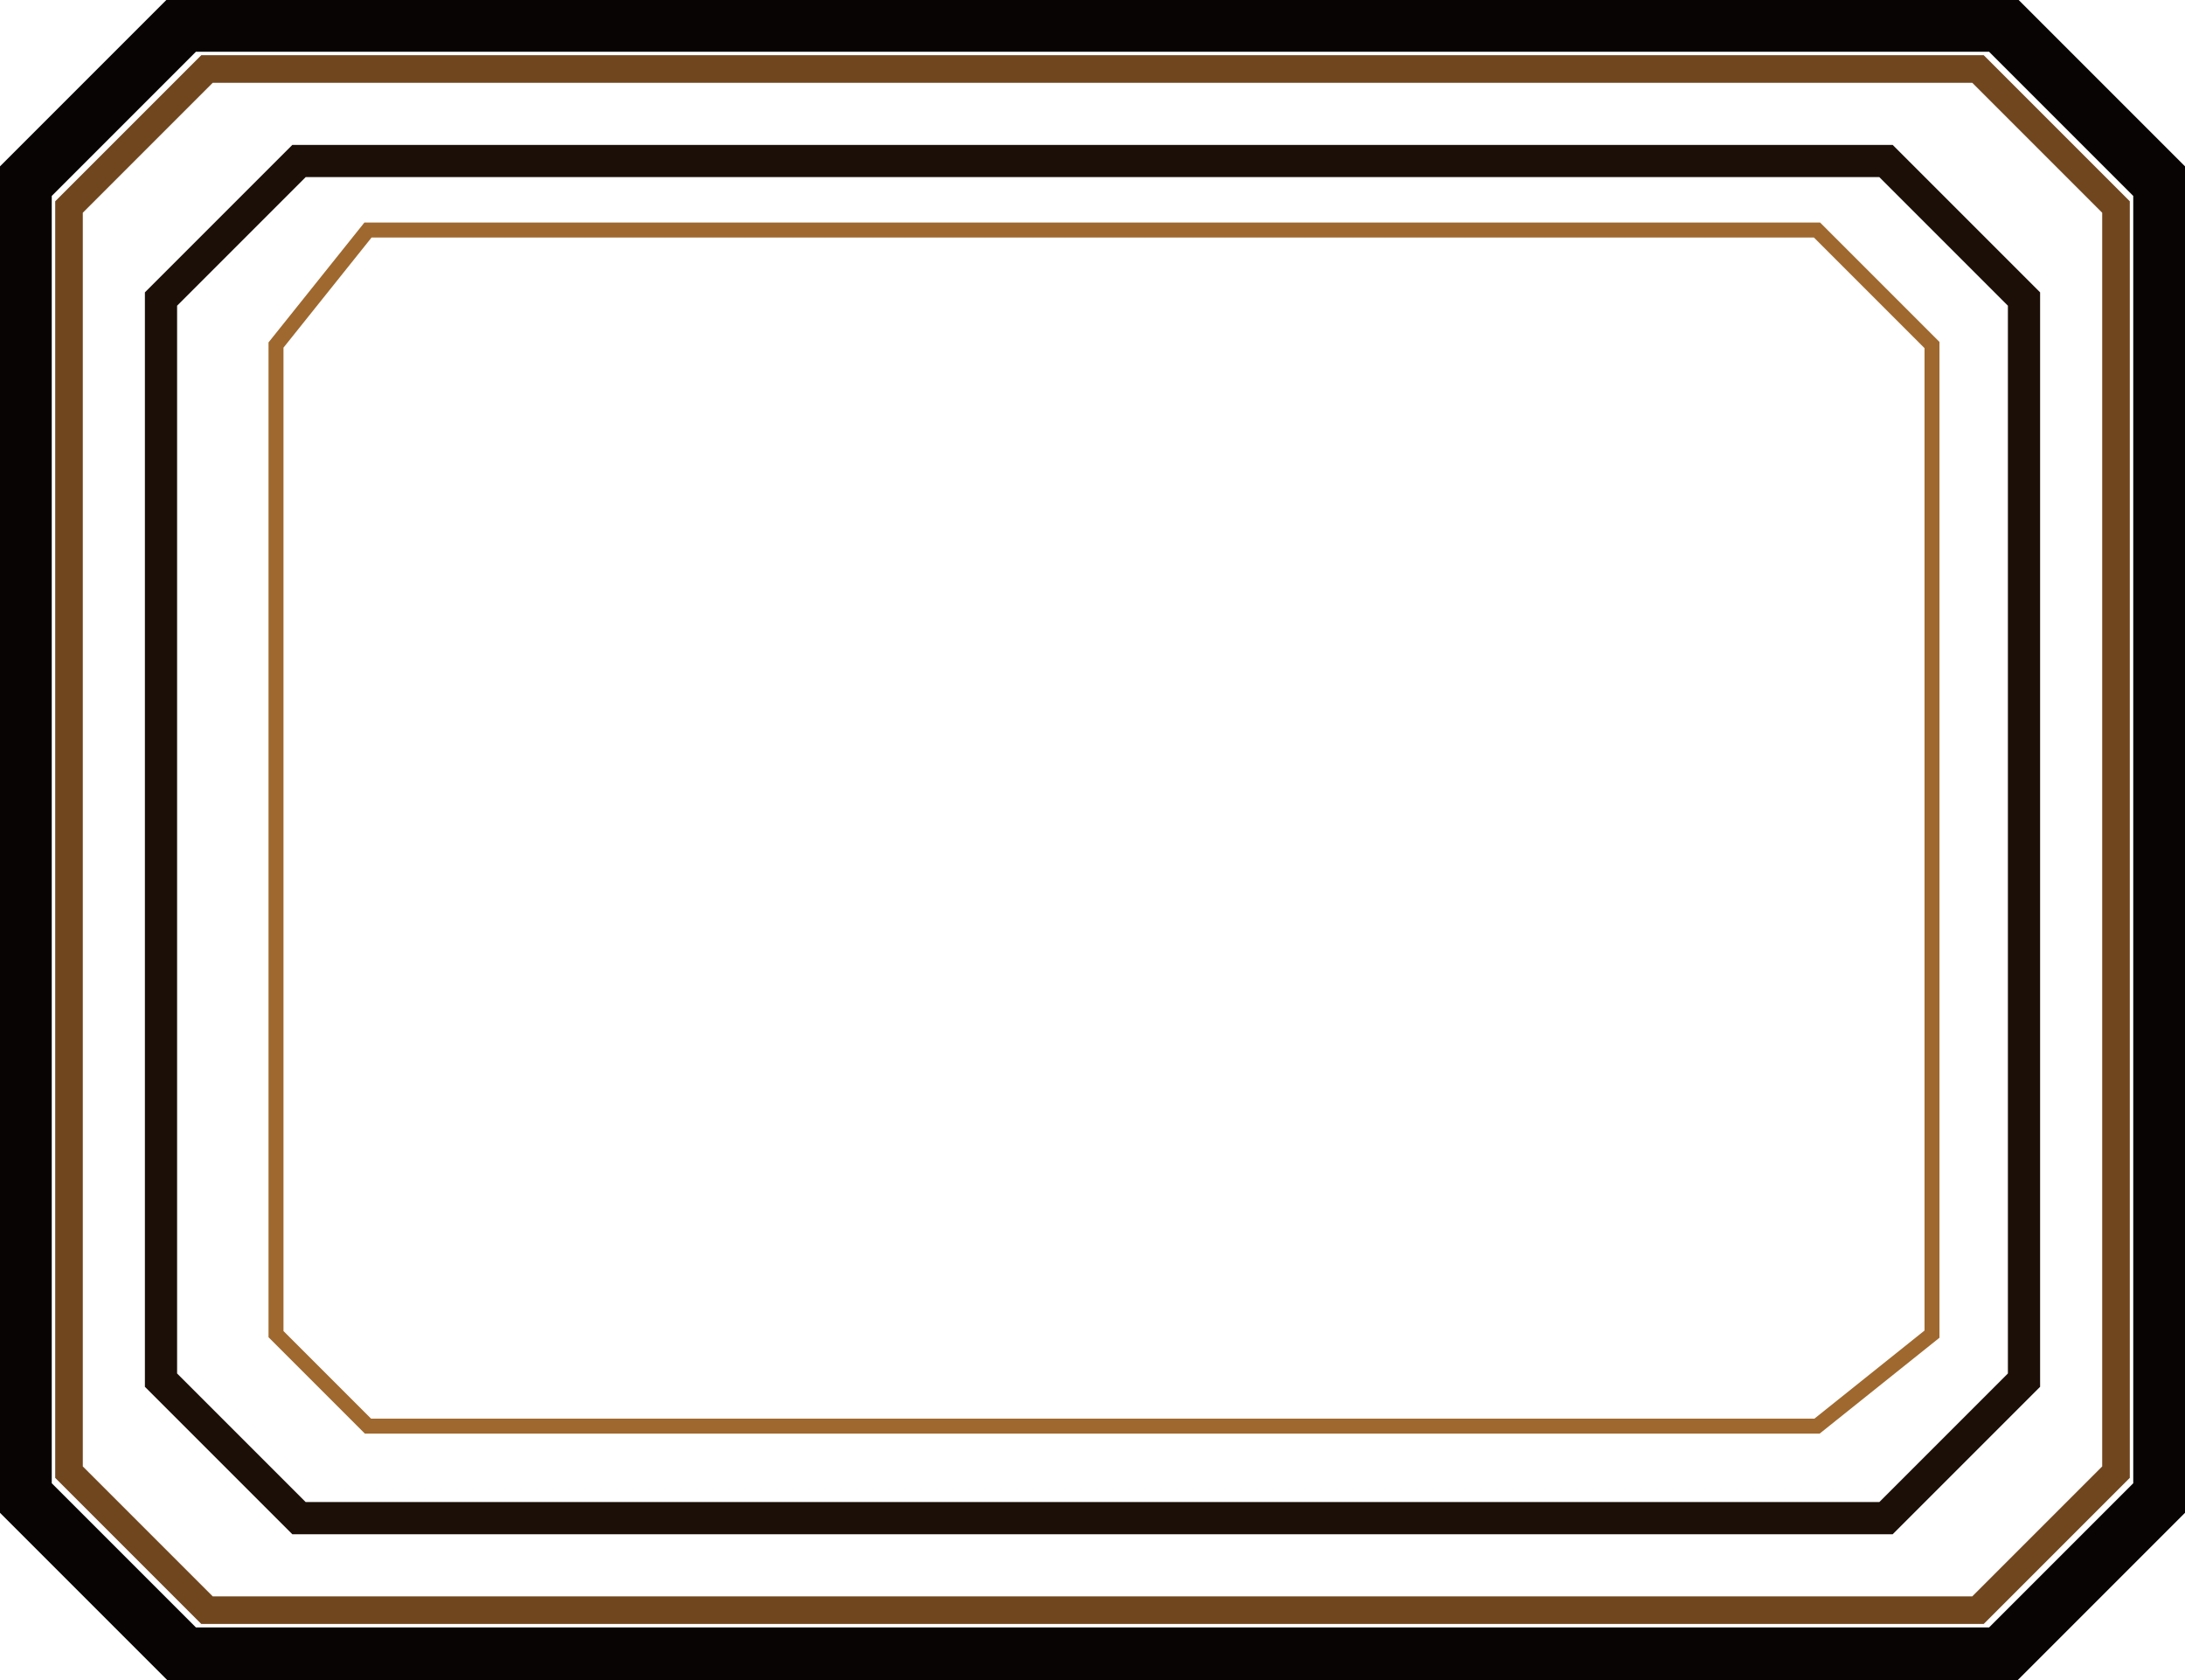
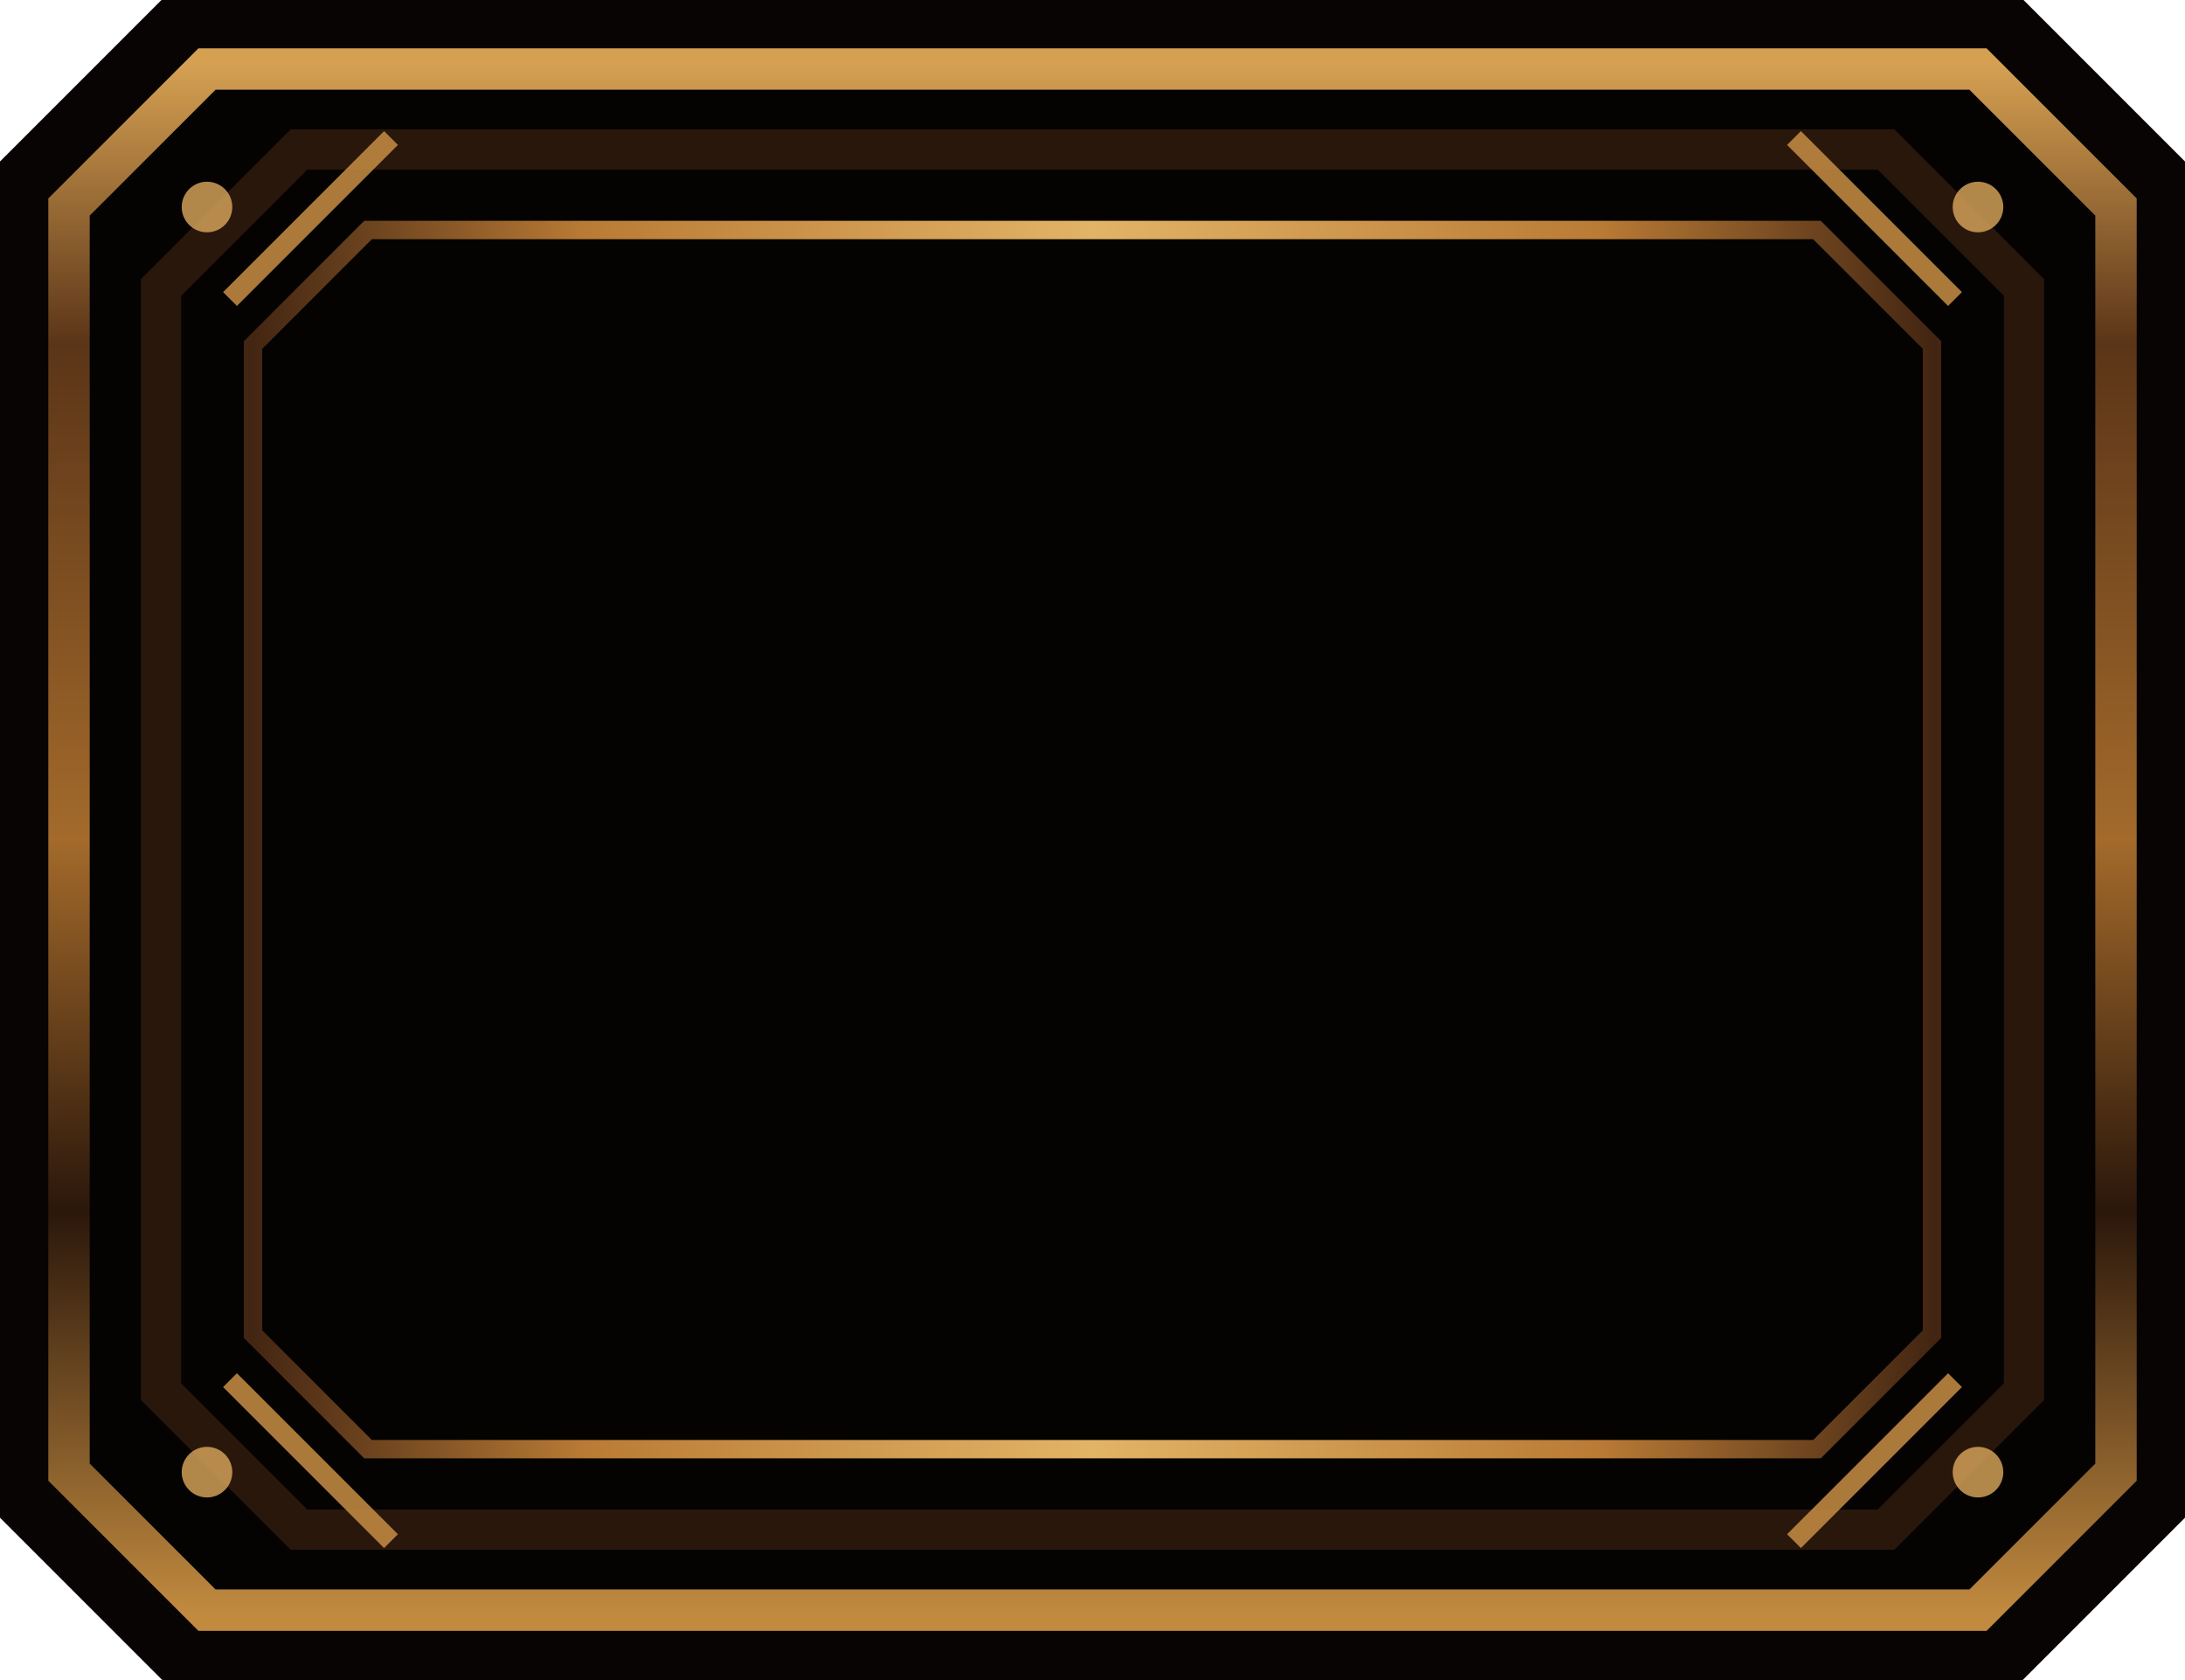
<svg xmlns="http://www.w3.org/2000/svg" viewBox="0 0 95 73" fill="none">
-   <path d="M8 1h79l7 7v57l-7 7H8l-7-7V8l7-7Z" stroke="#080403" stroke-width="2.5" />
-   <path d="M9 3h77l6 6v55l-6 6H9l-6-6V9l6-6Z" stroke="#70461f" stroke-width="1.2" />
-   <path d="M13 7h69l6 6v47l-6 6H13l-6-6V13l6-6Z" stroke="#1b0f08" stroke-width="1.4" />
-   <path d="M16 10h63l5 5v43l-5 4H16l-4-4V15l4-5Z" stroke="#9e682f" stroke-width=".65" />
+   <defs>
+     <linearGradient id="brass" x1="0" y1="0" x2="0" y2="1">
+       <stop stop-color="#d5a052" />
+       <stop offset=".18" stop-color="#5b3518" />
+       <stop offset=".5" stop-color="#a36a2b" />
+       <stop offset=".74" stop-color="#2b170b" />
+       <stop offset="1" stop-color="#c18a3f" />
+     </linearGradient>
+     <linearGradient id="shine" x1="0" y1="0" x2="1" y2="0">
+       <stop stop-color="#422512" />
+       <stop offset=".2" stop-color="#ba7b35" />
+       <stop offset=".5" stop-color="#e2b466" />
+       <stop offset=".8" stop-color="#ba7b35" />
+       <stop offset="1" stop-color="#422512" />
+     </linearGradient>
+   </defs>
+   <path d="M8 1h79l7 7v57l-7 7H8l-7-7V8l7-7Z" fill="#040302" stroke="#070403" stroke-width="2.8" />
+   <path d="M9 3h77l6 6v55l-6 6H9l-6-6V9l6-6Z" stroke="url(#brass)" stroke-width="1.8" />
+   <path d="M13 6.5h69l6 6v48l-6 6H13l-6-6v-48l6-6Z" stroke="#29170c" stroke-width="1.75" />
+   <path d="M16 10h63l5 5v43l-5 5H16l-5-5V15l5-5Z" stroke="url(#shine)" stroke-width=".8" />
+   <path d="M10 13l7-7m61 0 7 7M10 60l7 7m61 0 7-7" stroke="#c58c43" stroke-width=".85" opacity=".86" />
+   <g fill="#dca75d" opacity=".8">
+     <circle cx="9" cy="9" r="1.1" />
+     <circle cx="86" cy="9" r="1.1" />
+     <circle cx="9" cy="64" r="1.1" />
+     <circle cx="86" cy="64" r="1.1" />
+   </g>
</svg>
